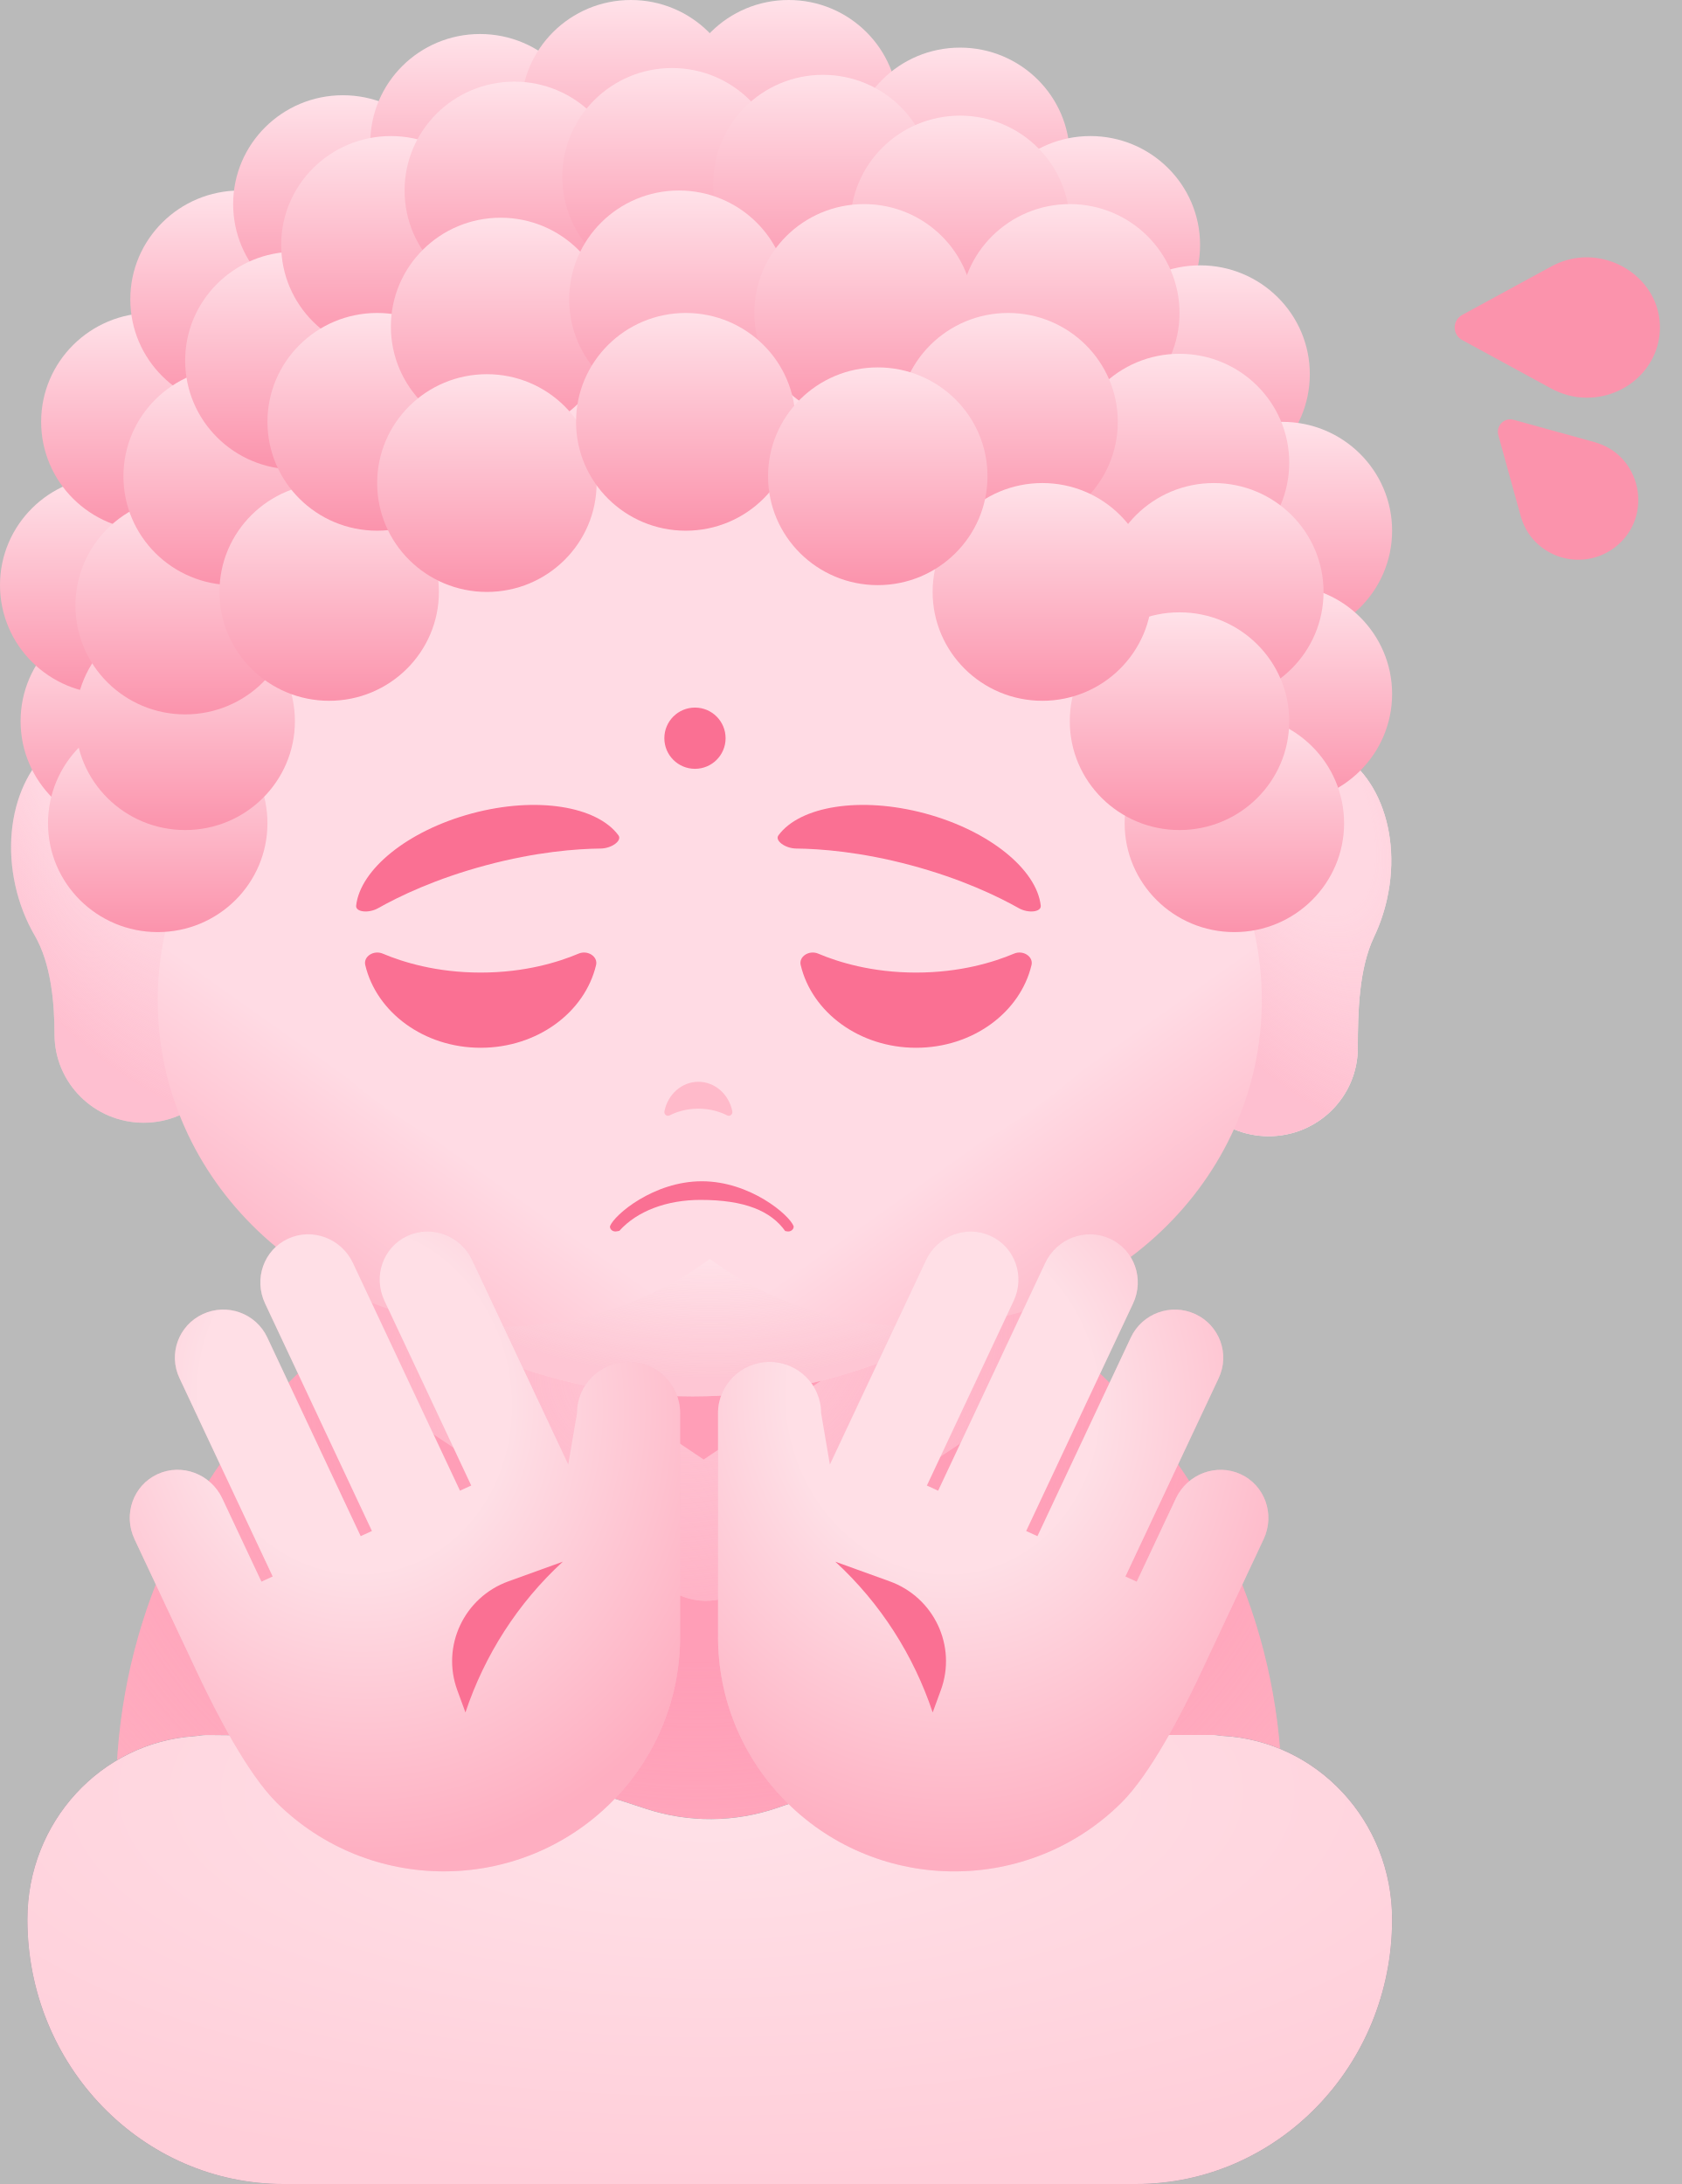
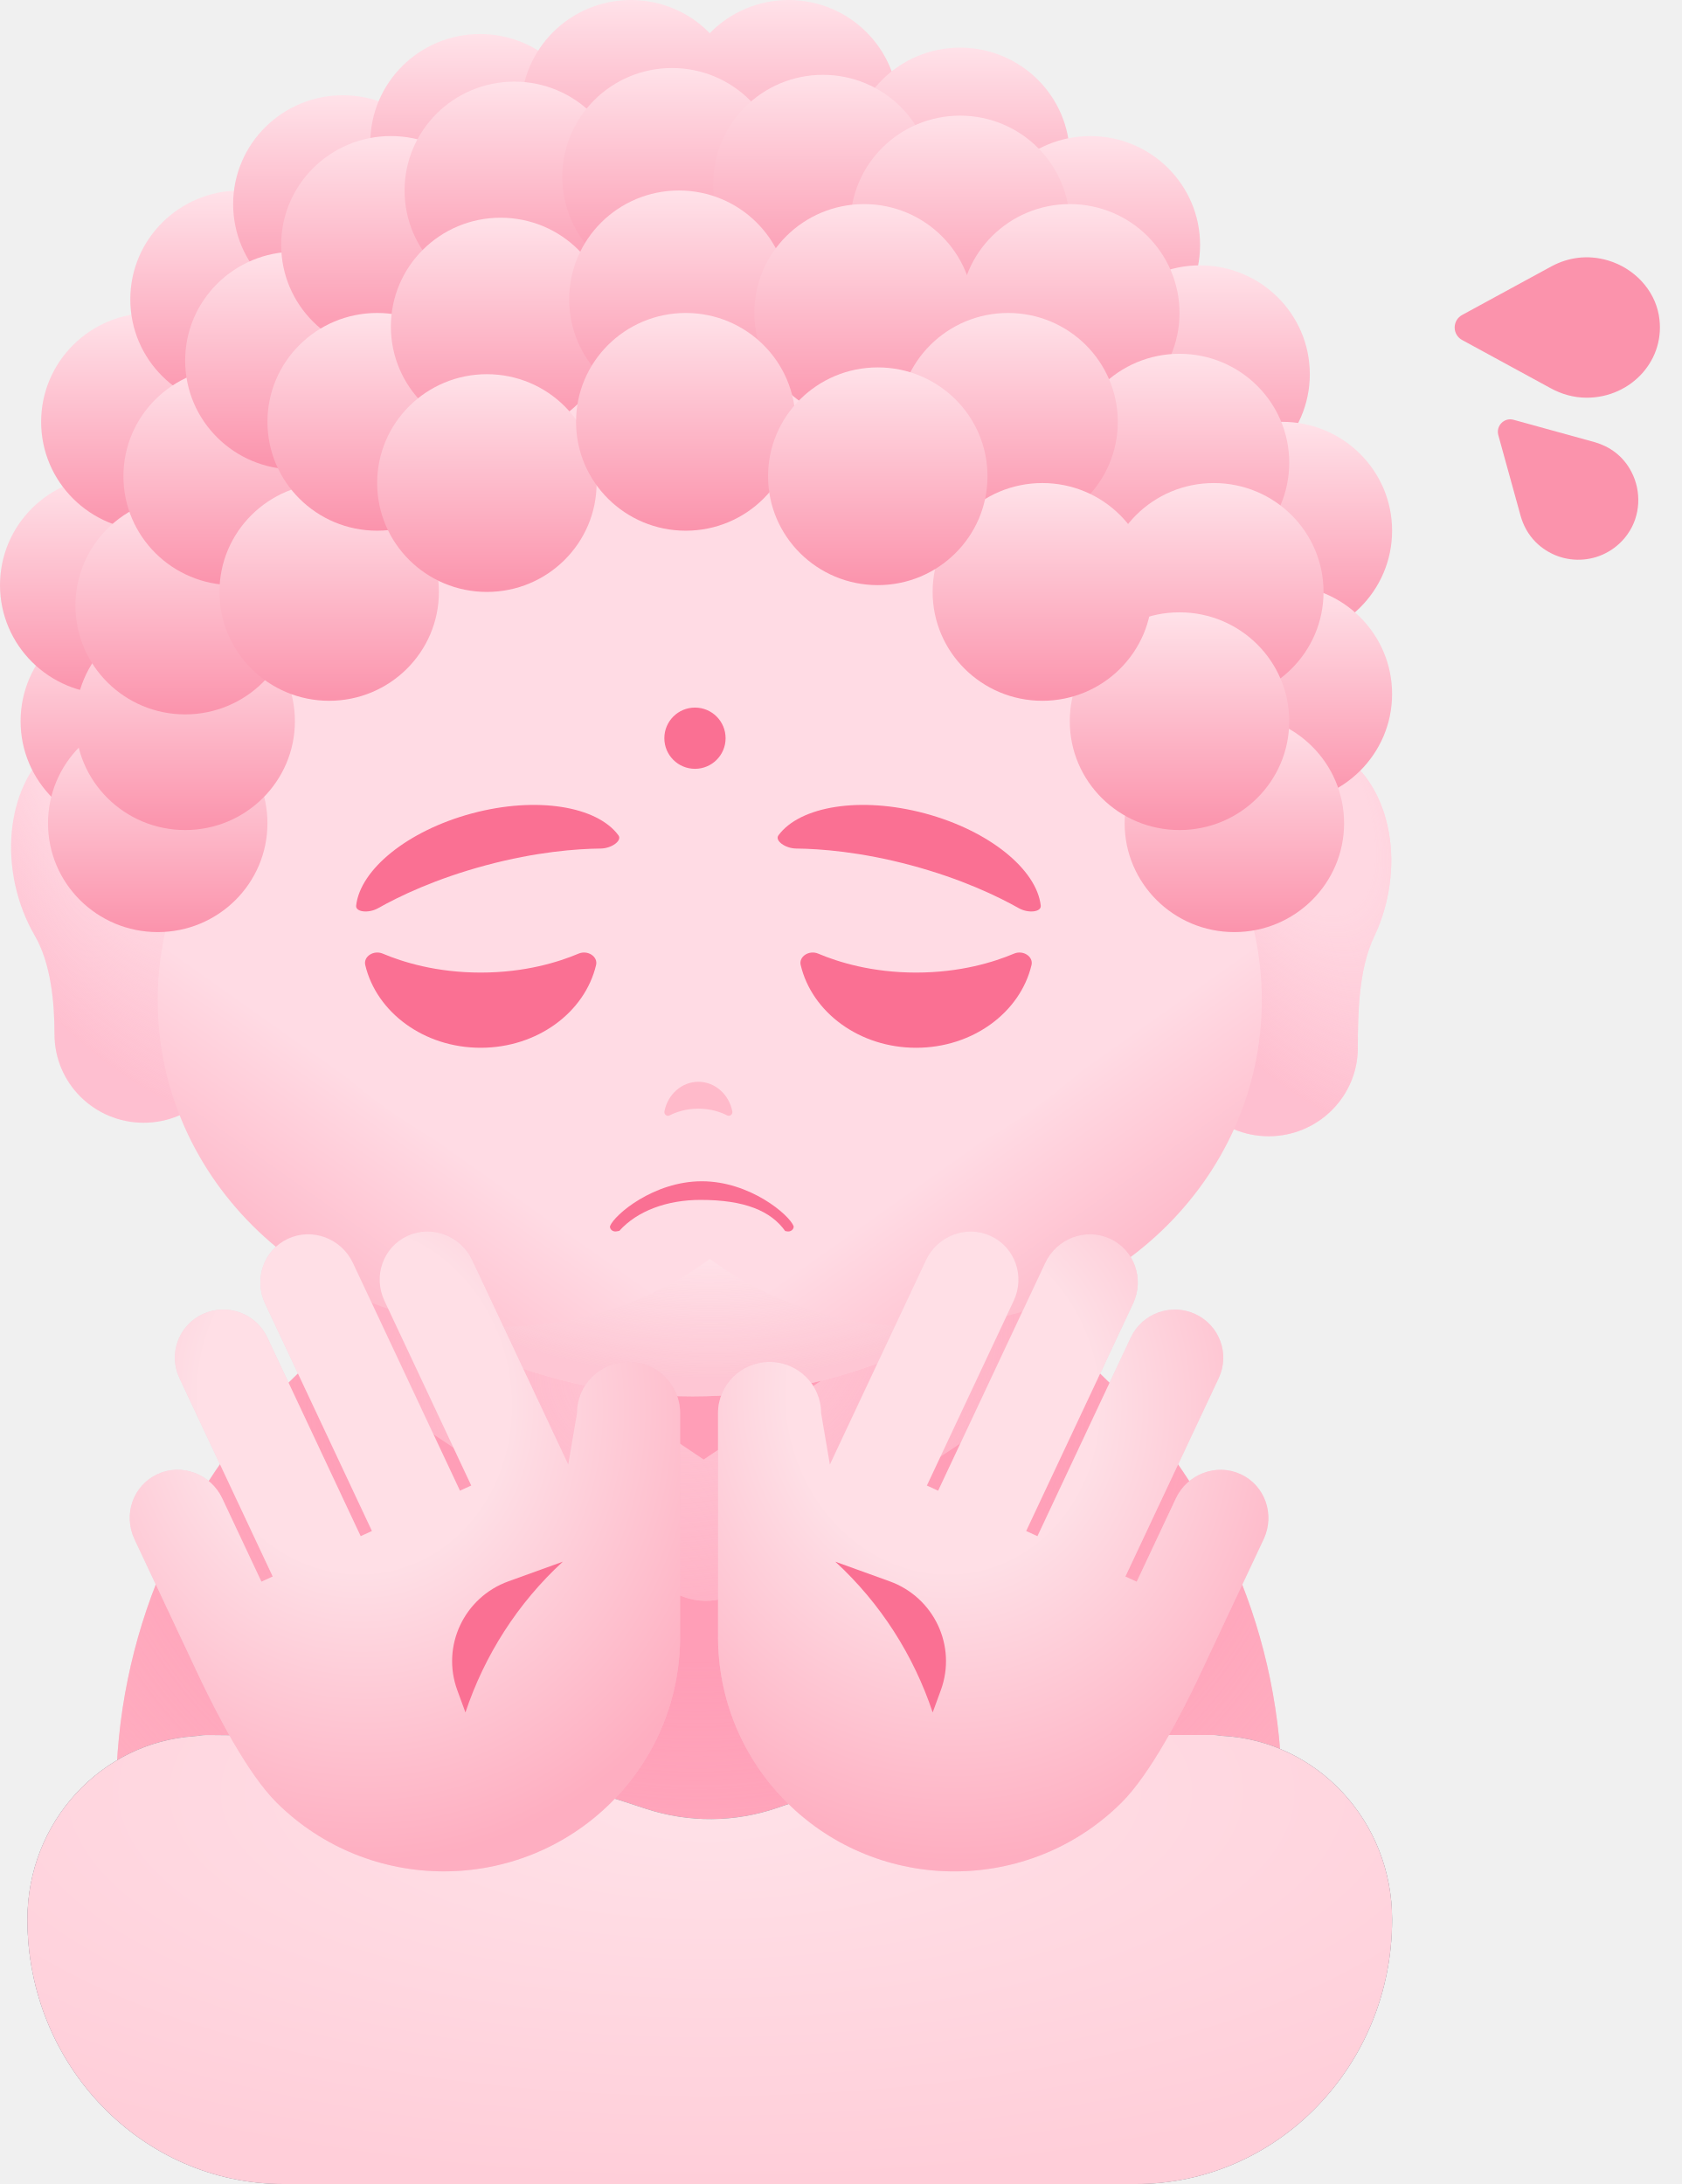
<svg xmlns="http://www.w3.org/2000/svg" width="107" height="139" viewBox="0 0 107 139" fill="none">
-   <rect width="107" height="139" fill="#F5F5F5" />
  <g id="ì ì Components">
-     <path d="M-4481 -531C-4481 -532.105 -4480.1 -533 -4479 -533H1144C1145.1 -533 1146 -532.105 1146 -531V6665C1146 6666.1 1145.1 6667 1144 6667H-4479C-4480.1 6667 -4481 6666.1 -4481 6665V-531Z" fill="#2D2D2D" />
-     <path d="M-4479 -533V-532H1144V-533V-534H-4479V-533ZM1146 -531H1145V6665H1146H1147V-531H1146ZM1144 6667V6666H-4479V6667V6668H1144V6667ZM-4481 6665H-4480V-531H-4481H-4482V6665H-4481ZM-4479 6667V6666C-4479.55 6666 -4480 6665.55 -4480 6665H-4481H-4482C-4482 6666.66 -4480.66 6668 -4479 6668V6667ZM1146 6665H1145C1145 6665.55 1144.55 6666 1144 6666V6667V6668C1145.66 6668 1147 6666.66 1147 6665H1146ZM1144 -533V-532C1144.55 -532 1145 -531.552 1145 -531H1146H1147C1147 -532.657 1145.66 -534 1144 -534V-533ZM-4479 -533V-534C-4480.66 -534 -4482 -532.657 -4482 -531H-4481H-4480C-4480 -531.552 -4479.55 -532 -4479 -532V-533Z" fill="black" fill-opacity="0.1" />
    <g id="ë¶ì²">
-       <path d="M-215 -434C-215 -435.105 -214.105 -436 -213 -436H958C959.105 -436 960 -435.105 960 -434V1172C960 1173.1 959.105 1174 958 1174H-213C-214.105 1174 -215 1173.1 -215 1172V-434Z" fill="#BABABA" />
-       <path d="M-213 -436V-435H958V-436V-437H-213V-436ZM960 -434H959V1172H960H961V-434H960ZM958 1174V1173H-213V1174V1175H958V1174ZM-215 1172H-214V-434H-215H-216V1172H-215ZM-213 1174V1173C-213.552 1173 -214 1172.55 -214 1172H-215H-216C-216 1173.66 -214.657 1175 -213 1175V1174ZM960 1172H959C959 1172.55 958.552 1173 958 1173V1174V1175C959.657 1175 961 1173.66 961 1172H960ZM958 -436V-435C958.552 -435 959 -434.552 959 -434H960H961C961 -435.657 959.657 -437 958 -437V-436ZM-213 -436V-437C-214.657 -437 -216 -435.657 -216 -434H-215H-214C-214 -434.552 -213.552 -435 -213 -435V-436Z" fill="black" fill-opacity="0.1" />
      <g id="ë¶ì²_2">
-         <rect x="-31.5" y="-357.5" width="563" height="691" rx="4.5" stroke="#9747FF" stroke-dasharray="10 5" />
        <g id="íì =ëª»ì°¸ìì, ìì=íí¬">
          <g id="art" clip-path="url(#clip0_260_4375)">
            <g id="ë¸ëë³´ì´">
              <g id="ë¶ì²_3">
                <g id="Group 5">
                  <g id="Rectangle 33">
                    <path d="M7.38 114.342C7.38 93.853 23.989 77.244 44.477 77.244C64.966 77.244 81.575 93.853 81.575 114.342V130.187H7.38V114.342Z" fill="#FF9EB7" />
                    <path d="M7.38 114.342C7.38 93.853 23.989 77.244 44.477 77.244C64.966 77.244 81.575 93.853 81.575 114.342V130.187H7.38V114.342Z" fill="url(#paint0_radial_260_4375)" fill-opacity="0.5" />
                  </g>
                  <g id="Union">
                    <path d="M61.428 81.712C63.318 80.443 65.878 80.947 67.147 82.837C68.416 84.728 67.912 87.289 66.022 88.558L47.219 101.184C45.561 102.297 43.387 102.047 42.021 100.693C41.583 100.579 41.155 100.392 40.758 100.126L23.531 88.558C21.641 87.289 21.137 84.728 22.406 82.837C23.675 80.947 26.236 80.443 28.126 81.712L44.776 92.893L61.428 81.712Z" fill="#FFC7D5" />
                    <path d="M61.428 81.712C63.318 80.443 65.878 80.947 67.147 82.837C68.416 84.728 67.912 87.289 66.022 88.558L47.219 101.184C45.561 102.297 43.387 102.047 42.021 100.693C41.583 100.579 41.155 100.392 40.758 100.126L23.531 88.558C21.641 87.289 21.137 84.728 22.406 82.837C23.675 80.947 26.236 80.443 28.126 81.712L44.776 92.893L61.428 81.712Z" fill="url(#paint1_radial_260_4375)" fill-opacity="0.5" />
                  </g>
                  <path id="Union_2" d="M76.784 48.502C78.435 46.458 81.506 46.87 83.738 47.355C87.269 48.124 89.295 52.534 88.263 57.206C88.072 58.068 87.791 58.878 87.436 59.622C86.465 61.66 86.401 64.427 86.401 66.685C86.401 69.794 83.862 72.314 80.728 72.314C77.596 72.314 75.056 69.794 75.056 66.685C75.056 63.997 75.552 60.645 75.266 57.972C75.145 56.847 75.206 55.644 75.476 54.424C75.855 52.705 75.824 49.692 76.784 48.502Z" fill="#FFDBE4" />
                  <g id="Union_3">
                    <path d="M76.784 48.502C78.435 46.458 81.506 46.87 83.738 47.355C87.269 48.124 89.295 52.534 88.263 57.206C88.072 58.068 87.791 58.878 87.436 59.622C86.465 61.66 86.401 64.427 86.401 66.685C86.401 69.794 83.862 72.314 80.728 72.314C77.596 72.314 75.056 69.794 75.056 66.685C75.056 63.997 75.552 60.645 75.266 57.972C75.145 56.847 75.206 55.644 75.476 54.424C75.855 52.705 75.824 49.692 76.784 48.502Z" fill="#FFD8E2" />
                    <path d="M76.784 48.502C78.435 46.458 81.506 46.87 83.738 47.355C87.269 48.124 89.295 52.534 88.263 57.206C88.072 58.068 87.791 58.878 87.436 59.622C86.465 61.66 86.401 64.427 86.401 66.685C86.401 69.794 83.862 72.314 80.728 72.314C77.596 72.314 75.056 69.794 75.056 66.685C75.056 63.997 75.552 60.645 75.266 57.972C75.145 56.847 75.206 55.644 75.476 54.424C75.855 52.705 75.824 49.692 76.784 48.502Z" fill="url(#paint2_radial_260_4375)" fill-opacity="0.5" />
                  </g>
                  <g id="Union_4">
                    <path d="M5.498 46.497C7.73 46.011 10.802 45.599 12.452 47.644C13.412 48.834 13.381 51.847 13.761 53.565C13.961 54.471 14.046 55.367 14.027 56.228C13.964 59.167 14.813 62.886 14.813 65.826C14.813 68.935 12.273 71.456 9.14 71.456C6.007 71.456 3.468 68.935 3.468 65.826C3.468 63.775 3.237 61.306 2.205 59.533C1.657 58.591 1.232 57.517 0.973 56.348C-0.059 51.676 1.967 47.265 5.498 46.497Z" fill="#FFD8E2" />
                    <path d="M5.498 46.497C7.73 46.011 10.802 45.599 12.452 47.644C13.412 48.834 13.381 51.847 13.761 53.565C13.961 54.471 14.046 55.367 14.027 56.228C13.964 59.167 14.813 62.886 14.813 65.826C14.813 68.935 12.273 71.456 9.14 71.456C6.007 71.456 3.468 68.935 3.468 65.826C3.468 63.775 3.237 61.306 2.205 59.533C1.657 58.591 1.232 57.517 0.973 56.348C-0.059 51.676 1.967 47.265 5.498 46.497Z" fill="url(#paint3_radial_260_4375)" fill-opacity="0.5" />
                  </g>
                  <path id="Vector" d="M45.066 87.74C63.578 87.74 78.584 72.849 78.584 54.479C78.584 36.109 63.578 21.218 45.066 21.218C26.555 21.218 11.548 36.109 11.548 54.479C11.548 72.849 26.555 87.74 45.066 87.74Z" fill="url(#paint4_linear_260_4375)" />
                  <g id="Vector_2">
                    <path d="M44.91 88.01C63.573 88.01 78.702 73.312 78.702 55.181C78.702 37.05 63.573 22.352 44.91 22.352C26.247 22.352 11.118 37.05 11.118 55.181C11.118 73.312 26.247 88.01 44.91 88.01Z" fill="#FFE2E9" />
                    <path d="M44.91 88.01C63.573 88.01 78.702 73.312 78.702 55.181C78.702 37.05 63.573 22.352 44.91 22.352C26.247 22.352 11.118 37.05 11.118 55.181C11.118 73.312 26.247 88.01 44.91 88.01Z" fill="url(#paint5_radial_260_4375)" fill-opacity="0.5" />
                  </g>
                  <g id="Vector_3">
                    <path d="M44.079 88.874C62.59 88.874 77.597 73.983 77.597 55.613C77.597 37.243 62.59 22.352 44.079 22.352C25.567 22.352 10.56 37.243 10.56 55.613C10.56 73.983 25.567 88.874 44.079 88.874Z" fill="#FFE2E9" />
                    <path d="M44.079 88.874C62.59 88.874 77.597 73.983 77.597 55.613C77.597 37.243 62.59 22.352 44.079 22.352C25.567 22.352 10.56 37.243 10.56 55.613C10.56 73.983 25.567 88.874 44.079 88.874Z" fill="url(#paint6_radial_260_4375)" fill-opacity="0.5" />
                  </g>
                  <path id="Vector_4" d="M31.854 84.439C43.904 84.439 53.673 75.133 53.673 63.654C53.673 52.175 43.904 42.869 31.854 42.869C19.805 42.869 10.036 52.175 10.036 63.654C10.036 75.133 19.805 84.439 31.854 84.439Z" fill="url(#paint7_linear_260_4375)" />
                  <path id="Vector_5" d="M58.474 84.439C70.523 84.439 80.292 75.133 80.292 63.654C80.292 52.175 70.523 42.869 58.474 42.869C46.424 42.869 36.655 52.175 36.655 63.654C36.655 75.133 46.424 84.439 58.474 84.439Z" fill="url(#paint8_linear_260_4375)" />
                  <path id="Vector_6" d="M45.202 77.134C64.723 77.134 80.548 61.431 80.548 42.059C80.548 22.688 64.723 6.985 45.202 6.985C25.681 6.985 9.856 22.688 9.856 42.059C9.856 61.431 25.681 77.134 45.202 77.134Z" fill="#FFDBE4" />
                  <g id="Group 44">
                    <path id="Vector_7" d="M8.291 52.828C12.147 52.828 15.273 49.726 15.273 45.9C15.273 42.074 12.147 38.972 8.291 38.972C4.435 38.972 1.31 42.074 1.31 45.9C1.31 49.726 4.435 52.828 8.291 52.828Z" fill="url(#paint9_linear_260_4375)" />
                    <path id="Vector_8" d="M6.982 44.168C10.838 44.168 13.964 41.066 13.964 37.24C13.964 33.413 10.838 30.311 6.982 30.311C3.126 30.311 0 33.413 0 37.24C0 41.066 3.126 44.168 6.982 44.168Z" fill="url(#paint10_linear_260_4375)" />
                    <path id="Vector_9" d="M9.6 33.776C13.456 33.776 16.582 30.674 16.582 26.848C16.582 23.021 13.456 19.919 9.6 19.919C5.744 19.919 2.618 23.021 2.618 26.848C2.618 30.674 5.744 33.776 9.6 33.776Z" fill="url(#paint11_linear_260_4375)" />
                    <path id="Vector_10" d="M15.273 25.981C19.129 25.981 22.255 22.879 22.255 19.053C22.255 15.226 19.129 12.125 15.273 12.125C11.417 12.125 8.291 15.226 8.291 19.053C8.291 22.879 11.417 25.981 15.273 25.981Z" fill="url(#paint12_linear_260_4375)" />
                    <path id="Vector_11" d="M21.818 19.919C25.674 19.919 28.8 16.817 28.8 12.991C28.8 9.164 25.674 6.062 21.818 6.062C17.962 6.062 14.836 9.164 14.836 12.991C14.836 16.817 17.962 19.919 21.818 19.919Z" fill="url(#paint13_linear_260_4375)" />
                    <path id="Vector_12" d="M30.545 16.022C34.401 16.022 37.527 12.92 37.527 9.094C37.527 5.267 34.401 2.165 30.545 2.165C26.689 2.165 23.564 5.267 23.564 9.094C23.564 12.92 26.689 16.022 30.545 16.022Z" fill="url(#paint14_linear_260_4375)" />
                    <path id="Vector_13" d="M40.146 13.857C44.002 13.857 47.128 10.755 47.128 6.928C47.128 3.102 44.002 -0 40.146 -0C36.29 -0 33.164 3.102 33.164 6.928C33.164 10.755 36.29 13.857 40.146 13.857Z" fill="url(#paint15_linear_260_4375)" />
                    <path id="Vector_14" d="M50.182 13.857C54.038 13.857 57.164 10.755 57.164 6.928C57.164 3.102 54.038 -9.15527e-05 50.182 -9.15527e-05C46.326 -9.15527e-05 43.2 3.102 43.2 6.928C43.2 10.755 46.326 13.857 50.182 13.857Z" fill="url(#paint16_linear_260_4375)" />
                    <path id="Vector_15" d="M61.091 16.888C64.947 16.888 68.073 13.786 68.073 9.96C68.073 6.133 64.947 3.031 61.091 3.031C57.235 3.031 54.109 6.133 54.109 9.96C54.109 13.786 57.235 16.888 61.091 16.888Z" fill="url(#paint17_linear_260_4375)" />
                    <path id="Vector_16" d="M69.382 22.517C73.238 22.517 76.364 19.415 76.364 15.588C76.364 11.762 73.238 8.66 69.382 8.66C65.526 8.66 62.4 11.762 62.4 15.588C62.4 19.415 65.526 22.517 69.382 22.517Z" fill="url(#paint18_linear_260_4375)" />
                    <path id="Vector_17" d="M76.365 30.744C80.221 30.744 83.347 27.643 83.347 23.816C83.347 19.99 80.221 16.888 76.365 16.888C72.509 16.888 69.383 19.99 69.383 23.816C69.383 27.643 72.509 30.744 76.365 30.744Z" fill="url(#paint19_linear_260_4375)" />
                    <path id="Vector_18" d="M81.601 40.704C85.457 40.704 88.583 37.602 88.583 33.776C88.583 29.95 85.457 26.848 81.601 26.848C77.745 26.848 74.619 29.95 74.619 33.776C74.619 37.602 77.745 40.704 81.601 40.704Z" fill="url(#paint20_linear_260_4375)" />
                    <path id="Vector_19" d="M81.601 51.096C85.457 51.096 88.583 47.994 88.583 44.168C88.583 40.341 85.457 37.239 81.601 37.239C77.745 37.239 74.619 40.341 74.619 44.168C74.619 47.994 77.745 51.096 81.601 51.096Z" fill="url(#paint21_linear_260_4375)" />
                    <path id="Vector_20" d="M78.546 59.323C82.402 59.323 85.528 56.221 85.528 52.395C85.528 48.569 82.402 45.467 78.546 45.467C74.69 45.467 71.564 48.569 71.564 52.395C71.564 56.221 74.69 59.323 78.546 59.323Z" fill="url(#paint22_linear_260_4375)" />
                    <path id="Vector_21" d="M10.037 59.323C13.893 59.323 17.018 56.221 17.018 52.395C17.018 48.569 13.893 45.467 10.037 45.467C6.181 45.467 3.055 48.569 3.055 52.395C3.055 56.221 6.181 59.323 10.037 59.323Z" fill="url(#paint23_linear_260_4375)" />
                    <path id="Vector_22" d="M11.783 52.828C15.639 52.828 18.765 49.726 18.765 45.9C18.765 42.074 15.639 38.972 11.783 38.972C7.927 38.972 4.801 42.074 4.801 45.9C4.801 49.726 7.927 52.828 11.783 52.828Z" fill="url(#paint24_linear_260_4375)" />
                    <path id="Vector_23" d="M11.783 45.467C15.639 45.467 18.765 42.365 18.765 38.539C18.765 34.712 15.639 31.61 11.783 31.61C7.927 31.61 4.801 34.712 4.801 38.539C4.801 42.365 7.927 45.467 11.783 45.467Z" fill="url(#paint25_linear_260_4375)" />
                    <path id="Vector_24" d="M14.836 37.24C18.692 37.24 21.818 34.138 21.818 30.311C21.818 26.485 18.692 23.383 14.836 23.383C10.98 23.383 7.854 26.485 7.854 30.311C7.854 34.138 10.98 37.24 14.836 37.24Z" fill="url(#paint26_linear_260_4375)" />
                    <path id="Vector_25" d="M18.764 29.878C22.62 29.878 25.746 26.776 25.746 22.95C25.746 19.123 22.62 16.022 18.764 16.022C14.908 16.022 11.782 19.123 11.782 22.95C11.782 26.776 14.908 29.878 18.764 29.878Z" fill="url(#paint27_linear_260_4375)" />
                    <path id="Vector_26" d="M24.873 22.517C28.729 22.517 31.855 19.415 31.855 15.588C31.855 11.762 28.729 8.66 24.873 8.66C21.017 8.66 17.892 11.762 17.892 15.588C17.892 19.415 21.017 22.517 24.873 22.517Z" fill="url(#paint28_linear_260_4375)" />
                    <path id="Vector_27" d="M32.727 19.053C36.583 19.053 39.709 15.951 39.709 12.124C39.709 8.298 36.583 5.196 32.727 5.196C28.871 5.196 25.745 8.298 25.745 12.124C25.745 15.951 28.871 19.053 32.727 19.053Z" fill="url(#paint29_linear_260_4375)" />
                    <path id="Vector_28" d="M42.764 18.187C46.62 18.187 49.746 15.085 49.746 11.258C49.746 7.432 46.62 4.33 42.764 4.33C38.908 4.33 35.782 7.432 35.782 11.258C35.782 15.085 38.908 18.187 42.764 18.187Z" fill="url(#paint30_linear_260_4375)" />
                    <path id="Vector_29" d="M52.365 18.619C56.221 18.619 59.346 15.518 59.346 11.691C59.346 7.865 56.221 4.763 52.365 4.763C48.509 4.763 45.383 7.865 45.383 11.691C45.383 15.518 48.509 18.619 52.365 18.619Z" fill="url(#paint31_linear_260_4375)" />
                    <path id="Vector_30" d="M61.091 21.218C64.947 21.218 68.073 18.116 68.073 14.29C68.073 10.463 64.947 7.361 61.091 7.361C57.235 7.361 54.109 10.463 54.109 14.29C54.109 18.116 57.235 21.218 61.091 21.218Z" fill="url(#paint32_linear_260_4375)" />
                    <path id="Vector_31" d="M68.074 26.847C71.93 26.847 75.055 23.745 75.055 19.919C75.055 16.092 71.93 12.99 68.074 12.99C64.218 12.99 61.092 16.092 61.092 19.919C61.092 23.745 64.218 26.847 68.074 26.847Z" fill="url(#paint33_linear_260_4375)" />
                    <path id="Vector_32" d="M75.055 36.373C78.911 36.373 82.037 33.272 82.037 29.445C82.037 25.619 78.911 22.517 75.055 22.517C71.199 22.517 68.073 25.619 68.073 29.445C68.073 33.272 71.199 36.373 75.055 36.373Z" fill="url(#paint34_linear_260_4375)" />
                    <path id="Vector_33" d="M77.238 44.601C81.094 44.601 84.22 41.499 84.22 37.672C84.22 33.846 81.094 30.744 77.238 30.744C73.382 30.744 70.256 33.846 70.256 37.672C70.256 41.499 73.382 44.601 77.238 44.601Z" fill="url(#paint35_linear_260_4375)" />
                    <path id="Vector_34" d="M75.055 52.828C78.911 52.828 82.037 49.726 82.037 45.9C82.037 42.074 78.911 38.972 75.055 38.972C71.199 38.972 68.073 42.074 68.073 45.9C68.073 49.726 71.199 52.828 75.055 52.828Z" fill="url(#paint36_linear_260_4375)" />
                    <path id="Vector_35" d="M20.946 44.601C24.802 44.601 27.928 41.499 27.928 37.672C27.928 33.846 24.802 30.744 20.946 30.744C17.09 30.744 13.964 33.846 13.964 37.672C13.964 41.499 17.09 44.601 20.946 44.601Z" fill="url(#paint37_linear_260_4375)" />
                    <path id="Vector_36" d="M24 33.776C27.856 33.776 30.982 30.674 30.982 26.848C30.982 23.021 27.856 19.919 24 19.919C20.144 19.919 17.019 23.021 17.019 26.848C17.019 30.674 20.144 33.776 24 33.776Z" fill="url(#paint38_linear_260_4375)" />
                    <path id="Vector_37" d="M31.855 27.713C35.711 27.713 38.837 24.611 38.837 20.785C38.837 16.958 35.711 13.857 31.855 13.857C27.999 13.857 24.873 16.958 24.873 20.785C24.873 24.611 27.999 27.713 31.855 27.713Z" fill="url(#paint39_linear_260_4375)" />
                    <path id="Vector_38" d="M43.201 25.981C47.057 25.981 50.182 22.879 50.182 19.053C50.182 15.226 47.057 12.125 43.201 12.125C39.345 12.125 36.219 15.226 36.219 19.053C36.219 22.879 39.345 25.981 43.201 25.981Z" fill="url(#paint40_linear_260_4375)" />
                    <path id="Vector_39" d="M54.982 26.847C58.838 26.847 61.964 23.745 61.964 19.919C61.964 16.092 58.838 12.99 54.982 12.99C51.126 12.99 48 16.092 48 19.919C48 23.745 51.126 26.847 54.982 26.847Z" fill="url(#paint41_linear_260_4375)" />
                    <path id="Vector_40" d="M64.146 33.776C68.002 33.776 71.128 30.674 71.128 26.848C71.128 23.021 68.002 19.919 64.146 19.919C60.29 19.919 57.164 23.021 57.164 26.848C57.164 30.674 60.29 33.776 64.146 33.776Z" fill="url(#paint42_linear_260_4375)" />
                    <path id="Vector_41" d="M66.328 44.601C70.183 44.601 73.309 41.499 73.309 37.672C73.309 33.846 70.183 30.744 66.328 30.744C62.472 30.744 59.346 33.846 59.346 37.672C59.346 41.499 62.472 44.601 66.328 44.601Z" fill="url(#paint43_linear_260_4375)" />
                    <path id="Vector_42" d="M30.982 37.673C34.838 37.673 37.964 34.571 37.964 30.744C37.964 26.918 34.838 23.816 30.982 23.816C27.126 23.816 24 26.918 24 30.744C24 34.571 27.126 37.673 30.982 37.673Z" fill="url(#paint44_linear_260_4375)" />
                    <path id="Vector_43" d="M43.637 33.776C47.493 33.776 50.619 30.674 50.619 26.848C50.619 23.021 47.493 19.919 43.637 19.919C39.781 19.919 36.655 23.021 36.655 26.848C36.655 30.674 39.781 33.776 43.637 33.776Z" fill="url(#paint45_linear_260_4375)" />
                    <path id="Vector_44" d="M55.855 37.24C59.711 37.24 62.837 34.138 62.837 30.311C62.837 26.485 59.711 23.383 55.855 23.383C51.999 23.383 48.873 26.485 48.873 30.311C48.873 34.138 51.999 37.24 55.855 37.24Z" fill="url(#paint46_linear_260_4375)" />
                  </g>
                  <path id="Vector 1" d="M24.953 103.281C24.085 103.281 23.868 110.803 23.868 114.564L25.821 118.035C25.893 113.117 25.821 103.281 24.953 103.281Z" fill="#FFADC2" />
                  <path id="Vector 2" d="M65.759 103.281C66.627 103.281 66.844 110.803 66.844 114.564L64.891 118.035C64.819 113.117 64.891 103.281 65.759 103.281Z" fill="#FFADC2" />
                  <g id="Vector_45">
                    <path d="M74.013 110.42C66.715 110.42 59.467 111.63 52.564 113.999L49.452 115.067C46.751 115.993 43.837 116.014 41.124 115.129L39.452 114.582C31.025 111.827 22.215 110.424 13.349 110.424H13.113C12.858 110.424 12.618 110.485 12.366 110.501C6.443 110.906 1.745 115.943 1.745 122.162C1.745 131.462 9.045 139 18.05 139H72.277C81.282 139 88.582 131.462 88.582 122.162C88.582 115.887 83.8 110.804 77.802 110.482C77.604 110.473 77.415 110.42 77.214 110.42H74.016H74.013Z" fill="#4E5968" />
                    <path d="M74.013 110.42C66.715 110.42 59.467 111.63 52.564 113.999L49.452 115.067C46.751 115.993 43.837 116.014 41.124 115.129L39.452 114.582C31.025 111.827 22.215 110.424 13.349 110.424H13.113C12.858 110.424 12.618 110.485 12.366 110.501C6.443 110.906 1.745 115.943 1.745 122.162C1.745 131.462 9.045 139 18.05 139H72.277C81.282 139 88.582 131.462 88.582 122.162C88.582 115.887 83.8 110.804 77.802 110.482C77.604 110.473 77.415 110.42 77.214 110.42H74.016H74.013Z" fill="#FFE2E9" />
                    <path d="M74.013 110.42C66.715 110.42 59.467 111.63 52.564 113.999L49.452 115.067C46.751 115.993 43.837 116.014 41.124 115.129L39.452 114.582C31.025 111.827 22.215 110.424 13.349 110.424H13.113C12.858 110.424 12.618 110.485 12.366 110.501C6.443 110.906 1.745 115.943 1.745 122.162C1.745 131.462 9.045 139 18.05 139H72.277C81.282 139 88.582 131.462 88.582 122.162C88.582 115.887 83.8 110.804 77.802 110.482C77.604 110.473 77.415 110.42 77.214 110.42H74.016H74.013Z" fill="url(#paint47_radial_260_4375)" fill-opacity="0.5" />
                  </g>
                </g>
                <g id="Group">
                  <g id="Vector_46">
                    <path d="M78.949 93.826C77.406 93.112 75.556 93.806 74.819 95.375L72.332 100.667L71.613 100.338L77.549 87.707C78.27 86.174 77.603 84.351 76.06 83.635C74.516 82.922 72.682 83.587 71.961 85.12L66.016 97.771L65.296 97.442L72.098 82.965C72.834 81.399 72.18 79.551 70.636 78.838C69.093 78.124 67.246 78.814 66.51 80.38L59.697 94.877L58.978 94.548L64.505 82.787C65.24 81.221 64.586 79.374 63.043 78.66C61.5 77.946 59.652 78.636 58.916 80.202C58.916 80.202 58.916 80.204 58.916 80.206L52.807 93.209L52.25 89.936C52.25 88.138 50.781 86.679 48.97 86.679C47.158 86.679 45.69 88.136 45.69 89.936V104.185C45.69 108.003 47.157 111.821 50.093 114.735C55.964 120.561 65.485 120.561 71.356 114.735C73.183 112.921 75.163 109.123 76.437 106.414C76.658 105.945 76.904 105.418 77.134 104.929L77.221 104.746C77.341 104.491 77.451 104.257 77.549 104.047L80.407 97.962C81.145 96.391 80.492 94.539 78.949 93.826Z" fill="#FEBECD" />
                    <path d="M78.949 93.826C77.406 93.112 75.556 93.806 74.819 95.375L72.332 100.667L71.613 100.338L77.549 87.707C78.27 86.174 77.603 84.351 76.06 83.635C74.516 82.922 72.682 83.587 71.961 85.12L66.016 97.771L65.296 97.442L72.098 82.965C72.834 81.399 72.18 79.551 70.636 78.838C69.093 78.124 67.246 78.814 66.51 80.38L59.697 94.877L58.978 94.548L64.505 82.787C65.24 81.221 64.586 79.374 63.043 78.66C61.5 77.946 59.652 78.636 58.916 80.202C58.916 80.202 58.916 80.204 58.916 80.206L52.807 93.209L52.25 89.936C52.25 88.138 50.781 86.679 48.97 86.679C47.158 86.679 45.69 88.136 45.69 89.936V104.185C45.69 108.003 47.157 111.821 50.093 114.735C55.964 120.561 65.485 120.561 71.356 114.735C73.183 112.921 75.163 109.123 76.437 106.414C76.658 105.945 76.904 105.418 77.134 104.929L77.221 104.746C77.341 104.491 77.451 104.257 77.549 104.047L80.407 97.962C81.145 96.391 80.492 94.539 78.949 93.826Z" fill="url(#paint48_radial_260_4375)" fill-opacity="0.5" />
                  </g>
                  <g id="Vector_47">
                    <path d="M39.997 86.677C38.185 86.677 36.716 88.135 36.716 89.934L36.16 93.207L30.05 80.204C30.05 80.204 30.05 80.202 30.05 80.2C29.315 78.635 27.467 77.945 25.924 78.658C24.38 79.372 23.726 81.22 24.462 82.785L29.988 94.547L29.269 94.876L22.457 80.378C21.721 78.813 19.873 78.123 18.33 78.836C16.787 79.55 16.133 81.398 16.868 82.963L23.67 97.441L22.951 97.77L17.006 85.118C16.285 83.583 14.45 82.92 12.907 83.634C11.363 84.347 10.697 86.17 11.418 87.705L17.354 100.336L16.635 100.665L14.148 95.374C13.41 93.802 11.561 93.109 10.018 93.824C8.474 94.539 7.822 96.389 8.559 97.96L11.418 104.045C11.517 104.255 11.626 104.489 11.746 104.744L11.833 104.927C12.063 105.416 12.309 105.943 12.53 106.412C13.803 109.121 15.783 112.919 17.611 114.733C23.482 120.559 33.003 120.559 38.874 114.733C41.81 111.819 43.277 108.001 43.277 104.183V89.934C43.277 88.137 41.808 86.677 39.997 86.677Z" fill="#FEBECD" />
                    <path d="M39.997 86.677C38.185 86.677 36.716 88.135 36.716 89.934L36.16 93.207L30.05 80.204C30.05 80.204 30.05 80.202 30.05 80.2C29.315 78.635 27.467 77.945 25.924 78.658C24.38 79.372 23.726 81.22 24.462 82.785L29.988 94.547L29.269 94.876L22.457 80.378C21.721 78.813 19.873 78.123 18.33 78.836C16.787 79.55 16.133 81.398 16.868 82.963L23.67 97.441L22.951 97.77L17.006 85.118C16.285 83.583 14.45 82.92 12.907 83.634C11.363 84.347 10.697 86.17 11.418 87.705L17.354 100.336L16.635 100.665L14.148 95.374C13.41 93.802 11.561 93.109 10.018 93.824C8.474 94.539 7.822 96.389 8.559 97.96L11.418 104.045C11.517 104.255 11.626 104.489 11.746 104.744L11.833 104.927C12.063 105.416 12.309 105.943 12.53 106.412C13.803 109.121 15.783 112.919 17.611 114.733C23.482 120.559 33.003 120.559 38.874 114.733C41.81 111.819 43.277 108.001 43.277 104.183V89.934C43.277 88.137 41.808 86.677 39.997 86.677Z" fill="url(#paint49_radial_260_4375)" fill-opacity="0.5" />
                  </g>
                  <path id="Vector_48" d="M35.814 99.393L32.356 100.642C29.529 101.663 28.07 104.766 29.099 107.572L29.617 108.987C30.831 105.35 32.941 102.032 35.814 99.393Z" fill="#FA7093" />
                  <path id="Vector_49" d="M53.152 99.393L56.61 100.642C59.438 101.663 60.896 104.766 59.867 107.572L59.349 108.987C58.136 105.35 56.025 102.032 53.152 99.393Z" fill="#FA7093" />
                </g>
              </g>
            </g>
            <g id="fluent-emoji-high-contrast:sweat-droplets">
              <path id="Vector_50" d="M102.339 16.581C100.996 16.18 99.764 16.4 98.741 16.942L93.049 20.041C92.902 20.118 92.78 20.233 92.694 20.375C92.609 20.516 92.564 20.678 92.564 20.843C92.564 21.008 92.609 21.17 92.694 21.312C92.78 21.453 92.902 21.568 93.049 21.645L98.665 24.704C99.347 25.079 100.127 25.312 100.968 25.312C103.807 25.312 106.056 22.874 105.555 20.055C105.263 18.424 103.981 17.075 102.339 16.581ZM103.808 30.023C103.274 28.996 102.417 28.421 101.499 28.148L96.313 26.718C95.724 26.553 95.183 27.094 95.34 27.689L96.752 32.801C96.924 33.424 97.231 34.012 97.724 34.505C98.121 34.901 98.599 35.204 99.125 35.395C99.652 35.586 100.213 35.659 100.771 35.609C101.329 35.56 101.869 35.389 102.353 35.108C102.838 34.827 103.255 34.444 103.575 33.985C104.39 32.835 104.465 31.275 103.808 30.023Z" fill="#FB93AC" />
            </g>
            <g id="Group 4">
              <path id="Vector_51" d="M44.223 48.931C45.299 48.931 46.171 48.059 46.171 46.983C46.171 45.906 45.299 45.034 44.223 45.034C43.147 45.034 42.274 45.906 42.274 46.983C42.274 48.059 43.147 48.931 44.223 48.931Z" fill="#FA7093" />
              <path id="Vector_52" d="M39.249 78.367C39.301 78.356 39.358 78.347 39.411 78.336C40.544 77.074 42.432 76.367 44.576 76.367C47.404 76.367 49.056 77.078 49.962 78.347C49.996 78.354 50.033 78.359 50.067 78.367C50.296 78.419 50.523 78.258 50.502 78.043C50.228 77.317 47.718 75.181 44.658 75.181C41.598 75.181 39.087 77.317 38.815 78.043C38.793 78.258 39.02 78.419 39.249 78.367Z" fill="#FA7093" />
              <path id="Vector_53" d="M24.355 60.693C23.777 60.449 23.113 60.878 23.242 61.419C23.955 64.426 26.972 66.685 30.586 66.685C34.199 66.685 37.217 64.426 37.93 61.419C38.059 60.878 37.394 60.449 36.816 60.693C35.556 61.227 33.409 61.899 30.586 61.899C27.763 61.899 25.616 61.227 24.355 60.693Z" fill="#FA7093" />
              <path id="Vector_54" d="M64.525 60.693C65.102 60.449 65.766 60.878 65.638 61.419C64.924 64.426 61.907 66.685 58.294 66.685C54.68 66.685 51.663 64.426 50.95 61.419C50.821 60.878 51.485 60.449 52.063 60.693C53.324 61.227 55.471 61.899 58.294 61.899C61.114 61.899 63.264 61.227 64.525 60.693Z" fill="#FA7093" />
              <path id="Vector_55" d="M38.224 54.005C38.925 53.998 39.601 53.5 39.354 53.165C37.988 51.308 34.142 50.668 30.035 51.768C25.929 52.868 22.918 55.346 22.663 57.638C22.617 58.05 23.451 58.144 24.062 57.8C25.396 57.047 27.712 55.93 30.92 55.071C34.126 54.212 36.692 54.021 38.224 54.005Z" fill="#FA7093" />
              <path id="Vector_56" d="M64.826 57.799C65.437 58.144 66.271 58.05 66.225 57.637C65.97 55.346 62.959 52.868 58.853 51.768C54.746 50.668 50.9 51.307 49.534 53.165C49.288 53.499 49.963 53.998 50.665 54.005C52.196 54.021 54.76 54.211 57.968 55.07C61.173 55.929 63.492 57.047 64.826 57.799Z" fill="#FA7093" />
              <path id="Vector_57" d="M46.272 70.99C46.442 71.078 46.637 70.924 46.599 70.731C46.389 69.657 45.502 68.85 44.439 68.85C43.376 68.85 42.489 69.657 42.279 70.731C42.241 70.924 42.437 71.078 42.607 70.99C42.977 70.8 43.609 70.56 44.439 70.56C45.269 70.56 45.901 70.8 46.272 70.99Z" fill="#FFBACA" />
            </g>
          </g>
        </g>
      </g>
    </g>
  </g>
  <defs>
    <radialGradient id="paint0_radial_260_4375" cx="0" cy="0" r="1" gradientUnits="userSpaceOnUse" gradientTransform="translate(44.3063 89.3455) rotate(90) scale(40.8414 49.4285)">
      <stop offset="0.401" stop-color="#FFBECA" stop-opacity="0" />
      <stop offset="1" stop-color="#FFBECA" />
    </radialGradient>
    <radialGradient id="paint1_radial_260_4375" cx="0" cy="0" r="1" gradientTransform="matrix(-20.601 5.29627 3.92241 14.8695 44.8391 86.2661)" gradientUnits="userSpaceOnUse">
      <stop offset="0.023" stop-color="#FEA6BD" stop-opacity="0" />
      <stop offset="1" stop-color="#FF9EB7" />
    </radialGradient>
    <radialGradient id="paint2_radial_260_4375" cx="0" cy="0" r="1" gradientTransform="matrix(1.8157e-07 19.053 -15.9408 -11.6142 81.6012 50.0135)" gradientUnits="userSpaceOnUse">
      <stop offset="0.369" stop-color="#FEA6BD" stop-opacity="0" />
      <stop offset="1" stop-color="#FEA6BD" />
    </radialGradient>
    <radialGradient id="paint3_radial_260_4375" cx="0" cy="0" r="1" gradientTransform="matrix(1.90097e-07 19.053 -16.6894 -11.6142 7.55702 49.1552)" gradientUnits="userSpaceOnUse">
      <stop offset="0.369" stop-color="#FEA6BD" stop-opacity="0" />
      <stop offset="1" stop-color="#FEA6BD" />
    </radialGradient>
    <linearGradient id="paint4_linear_260_4375" x1="45.066" y1="21.218" x2="45.066" y2="87.74" gradientUnits="userSpaceOnUse">
      <stop stop-color="#FFDBE4" />
      <stop offset="1" stop-color="#FFCDD7" />
    </linearGradient>
    <radialGradient id="paint5_radial_260_4375" cx="0" cy="0" r="1" gradientTransform="matrix(3.48273e-06 33.9779 -36.3731 -1.44264 44.7892 52.9104)" gradientUnits="userSpaceOnUse">
      <stop offset="0.12" stop-color="#FFE2E9" />
      <stop offset="1" stop-color="#FDCBD6" />
    </radialGradient>
    <radialGradient id="paint6_radial_260_4375" cx="0" cy="0" r="1" gradientTransform="matrix(3.45452e-06 34.4252 -36.0785 -1.46164 43.9588 53.3127)" gradientUnits="userSpaceOnUse">
      <stop offset="0.771" stop-color="#FB93AC" stop-opacity="0" />
      <stop offset="1" stop-color="#FB93AC" stop-opacity="0.7" />
    </radialGradient>
    <linearGradient id="paint7_linear_260_4375" x1="25.696" y1="70.897" x2="16.987" y2="83.185" gradientUnits="userSpaceOnUse">
      <stop stop-color="#FFDBE4" />
      <stop offset="1" stop-color="#FEB2C4" />
    </linearGradient>
    <linearGradient id="paint8_linear_260_4375" x1="64.632" y1="70.897" x2="73.341" y2="83.185" gradientUnits="userSpaceOnUse">
      <stop stop-color="#FFDBE4" />
      <stop offset="1" stop-color="#FEB2C4" />
    </linearGradient>
    <linearGradient id="paint9_linear_260_4375" x1="8.291" y1="38.972" x2="8.291" y2="52.828" gradientUnits="userSpaceOnUse">
      <stop stop-color="#FFE2E9" />
      <stop offset="1" stop-color="#FB93AC" />
    </linearGradient>
    <linearGradient id="paint10_linear_260_4375" x1="6.982" y1="30.311" x2="6.982" y2="44.168" gradientUnits="userSpaceOnUse">
      <stop stop-color="#FFE2E9" />
      <stop offset="1" stop-color="#FB93AC" />
    </linearGradient>
    <linearGradient id="paint11_linear_260_4375" x1="9.6" y1="19.919" x2="9.6" y2="33.776" gradientUnits="userSpaceOnUse">
      <stop stop-color="#FFE2E9" />
      <stop offset="1" stop-color="#FB93AC" />
    </linearGradient>
    <linearGradient id="paint12_linear_260_4375" x1="15.273" y1="12.125" x2="15.273" y2="25.981" gradientUnits="userSpaceOnUse">
      <stop stop-color="#FFE2E9" />
      <stop offset="1" stop-color="#FB93AC" />
    </linearGradient>
    <linearGradient id="paint13_linear_260_4375" x1="21.818" y1="6.062" x2="21.818" y2="19.919" gradientUnits="userSpaceOnUse">
      <stop stop-color="#FFE2E9" />
      <stop offset="1" stop-color="#FB93AC" />
    </linearGradient>
    <linearGradient id="paint14_linear_260_4375" x1="30.545" y1="2.165" x2="30.545" y2="16.022" gradientUnits="userSpaceOnUse">
      <stop stop-color="#FFE2E9" />
      <stop offset="1" stop-color="#FB93AC" />
    </linearGradient>
    <linearGradient id="paint15_linear_260_4375" x1="40.146" y1="-0" x2="40.146" y2="13.857" gradientUnits="userSpaceOnUse">
      <stop stop-color="#FFE2E9" />
      <stop offset="1" stop-color="#FB93AC" />
    </linearGradient>
    <linearGradient id="paint16_linear_260_4375" x1="50.182" y1="-9.15527e-05" x2="50.182" y2="13.857" gradientUnits="userSpaceOnUse">
      <stop stop-color="#FFE2E9" />
      <stop offset="1" stop-color="#FB93AC" />
    </linearGradient>
    <linearGradient id="paint17_linear_260_4375" x1="61.091" y1="3.031" x2="61.091" y2="16.888" gradientUnits="userSpaceOnUse">
      <stop stop-color="#FFE2E9" />
      <stop offset="1" stop-color="#FB93AC" />
    </linearGradient>
    <linearGradient id="paint18_linear_260_4375" x1="69.382" y1="8.66" x2="69.382" y2="22.517" gradientUnits="userSpaceOnUse">
      <stop stop-color="#FFE2E9" />
      <stop offset="1" stop-color="#FB93AC" />
    </linearGradient>
    <linearGradient id="paint19_linear_260_4375" x1="76.365" y1="16.888" x2="76.365" y2="30.744" gradientUnits="userSpaceOnUse">
      <stop stop-color="#FFE2E9" />
      <stop offset="1" stop-color="#FB93AC" />
    </linearGradient>
    <linearGradient id="paint20_linear_260_4375" x1="81.601" y1="26.848" x2="81.601" y2="40.704" gradientUnits="userSpaceOnUse">
      <stop stop-color="#FFE2E9" />
      <stop offset="1" stop-color="#FB93AC" />
    </linearGradient>
    <linearGradient id="paint21_linear_260_4375" x1="81.601" y1="37.239" x2="81.601" y2="51.096" gradientUnits="userSpaceOnUse">
      <stop stop-color="#FFE2E9" />
      <stop offset="1" stop-color="#FB93AC" />
    </linearGradient>
    <linearGradient id="paint22_linear_260_4375" x1="78.546" y1="45.467" x2="78.546" y2="59.323" gradientUnits="userSpaceOnUse">
      <stop stop-color="#FFE2E9" />
      <stop offset="1" stop-color="#FB93AC" />
    </linearGradient>
    <linearGradient id="paint23_linear_260_4375" x1="10.037" y1="45.467" x2="10.037" y2="59.323" gradientUnits="userSpaceOnUse">
      <stop stop-color="#FFE2E9" />
      <stop offset="1" stop-color="#FB93AC" />
    </linearGradient>
    <linearGradient id="paint24_linear_260_4375" x1="11.783" y1="38.972" x2="11.783" y2="52.828" gradientUnits="userSpaceOnUse">
      <stop stop-color="#FFE2E9" />
      <stop offset="1" stop-color="#FB93AC" />
    </linearGradient>
    <linearGradient id="paint25_linear_260_4375" x1="11.783" y1="31.61" x2="11.783" y2="45.467" gradientUnits="userSpaceOnUse">
      <stop stop-color="#FFE2E9" />
      <stop offset="1" stop-color="#FB93AC" />
    </linearGradient>
    <linearGradient id="paint26_linear_260_4375" x1="14.836" y1="23.383" x2="14.836" y2="37.24" gradientUnits="userSpaceOnUse">
      <stop stop-color="#FFE2E9" />
      <stop offset="1" stop-color="#FB93AC" />
    </linearGradient>
    <linearGradient id="paint27_linear_260_4375" x1="18.764" y1="16.022" x2="18.764" y2="29.878" gradientUnits="userSpaceOnUse">
      <stop stop-color="#FFE2E9" />
      <stop offset="1" stop-color="#FB93AC" />
    </linearGradient>
    <linearGradient id="paint28_linear_260_4375" x1="24.873" y1="8.66" x2="24.873" y2="22.517" gradientUnits="userSpaceOnUse">
      <stop stop-color="#FFE2E9" />
      <stop offset="1" stop-color="#FB93AC" />
    </linearGradient>
    <linearGradient id="paint29_linear_260_4375" x1="32.727" y1="5.196" x2="32.727" y2="19.053" gradientUnits="userSpaceOnUse">
      <stop stop-color="#FFE2E9" />
      <stop offset="1" stop-color="#FB93AC" />
    </linearGradient>
    <linearGradient id="paint30_linear_260_4375" x1="42.764" y1="4.33" x2="42.764" y2="18.187" gradientUnits="userSpaceOnUse">
      <stop stop-color="#FFE2E9" />
      <stop offset="1" stop-color="#FB93AC" />
    </linearGradient>
    <linearGradient id="paint31_linear_260_4375" x1="52.365" y1="4.763" x2="52.365" y2="18.619" gradientUnits="userSpaceOnUse">
      <stop stop-color="#FFE2E9" />
      <stop offset="1" stop-color="#FB93AC" />
    </linearGradient>
    <linearGradient id="paint32_linear_260_4375" x1="61.091" y1="7.361" x2="61.091" y2="21.218" gradientUnits="userSpaceOnUse">
      <stop stop-color="#FFE2E9" />
      <stop offset="1" stop-color="#FB93AC" />
    </linearGradient>
    <linearGradient id="paint33_linear_260_4375" x1="68.074" y1="12.99" x2="68.074" y2="26.847" gradientUnits="userSpaceOnUse">
      <stop stop-color="#FFE2E9" />
      <stop offset="1" stop-color="#FB93AC" />
    </linearGradient>
    <linearGradient id="paint34_linear_260_4375" x1="75.055" y1="22.517" x2="75.055" y2="36.373" gradientUnits="userSpaceOnUse">
      <stop stop-color="#FFE2E9" />
      <stop offset="1" stop-color="#FB93AC" />
    </linearGradient>
    <linearGradient id="paint35_linear_260_4375" x1="77.238" y1="30.744" x2="77.238" y2="44.601" gradientUnits="userSpaceOnUse">
      <stop stop-color="#FFE2E9" />
      <stop offset="1" stop-color="#FB93AC" />
    </linearGradient>
    <linearGradient id="paint36_linear_260_4375" x1="75.055" y1="38.972" x2="75.055" y2="52.828" gradientUnits="userSpaceOnUse">
      <stop stop-color="#FFE2E9" />
      <stop offset="1" stop-color="#FB93AC" />
    </linearGradient>
    <linearGradient id="paint37_linear_260_4375" x1="20.946" y1="30.744" x2="20.946" y2="44.601" gradientUnits="userSpaceOnUse">
      <stop stop-color="#FFE2E9" />
      <stop offset="1" stop-color="#FB93AC" />
    </linearGradient>
    <linearGradient id="paint38_linear_260_4375" x1="24" y1="19.919" x2="24" y2="33.776" gradientUnits="userSpaceOnUse">
      <stop stop-color="#FFE2E9" />
      <stop offset="1" stop-color="#FB93AC" />
    </linearGradient>
    <linearGradient id="paint39_linear_260_4375" x1="31.855" y1="13.857" x2="31.855" y2="27.713" gradientUnits="userSpaceOnUse">
      <stop stop-color="#FFE2E9" />
      <stop offset="1" stop-color="#FB93AC" />
    </linearGradient>
    <linearGradient id="paint40_linear_260_4375" x1="43.201" y1="12.125" x2="43.201" y2="25.981" gradientUnits="userSpaceOnUse">
      <stop stop-color="#FFE2E9" />
      <stop offset="1" stop-color="#FB93AC" />
    </linearGradient>
    <linearGradient id="paint41_linear_260_4375" x1="54.982" y1="12.99" x2="54.982" y2="26.847" gradientUnits="userSpaceOnUse">
      <stop stop-color="#FFE2E9" />
      <stop offset="1" stop-color="#FB93AC" />
    </linearGradient>
    <linearGradient id="paint42_linear_260_4375" x1="64.146" y1="19.919" x2="64.146" y2="33.776" gradientUnits="userSpaceOnUse">
      <stop stop-color="#FFE2E9" />
      <stop offset="1" stop-color="#FB93AC" />
    </linearGradient>
    <linearGradient id="paint43_linear_260_4375" x1="66.328" y1="30.744" x2="66.328" y2="44.601" gradientUnits="userSpaceOnUse">
      <stop stop-color="#FFE2E9" />
      <stop offset="1" stop-color="#FB93AC" />
    </linearGradient>
    <linearGradient id="paint44_linear_260_4375" x1="30.982" y1="23.816" x2="30.982" y2="37.673" gradientUnits="userSpaceOnUse">
      <stop stop-color="#FFE2E9" />
      <stop offset="1" stop-color="#FB93AC" />
    </linearGradient>
    <linearGradient id="paint45_linear_260_4375" x1="43.637" y1="19.919" x2="43.637" y2="33.776" gradientUnits="userSpaceOnUse">
      <stop stop-color="#FFE2E9" />
      <stop offset="1" stop-color="#FB93AC" />
    </linearGradient>
    <linearGradient id="paint46_linear_260_4375" x1="55.855" y1="23.383" x2="55.855" y2="37.24" gradientUnits="userSpaceOnUse">
      <stop stop-color="#FFE2E9" />
      <stop offset="1" stop-color="#FB93AC" />
    </linearGradient>
    <radialGradient id="paint47_radial_260_4375" cx="0" cy="0" r="1" gradientTransform="matrix(0.0180939 24.9049 -65.35 0.0415629 44.9454 114.095)" gradientUnits="userSpaceOnUse">
      <stop stop-color="#FFE2E9" />
      <stop offset="1" stop-color="#FFBACA" />
    </radialGradient>
    <radialGradient id="paint48_radial_260_4375" cx="0" cy="0" r="1" gradientTransform="matrix(3.12923 29.3117 -26.347 2.6452 60.0082 89.0966)" gradientUnits="userSpaceOnUse">
      <stop offset="0.378" stop-color="white" />
      <stop offset="1" stop-color="#FD9EB5" />
    </radialGradient>
    <radialGradient id="paint49_radial_260_4375" cx="0" cy="0" r="1" gradientTransform="matrix(3.12923 29.3117 -26.347 2.6452 22.5746 89.0949)" gradientUnits="userSpaceOnUse">
      <stop offset="0.378" stop-color="white" />
      <stop offset="1" stop-color="#FD9EB5" />
    </radialGradient>
    <clipPath id="clip0_260_4375">
      <rect width="107" height="139" fill="white" />
    </clipPath>
  </defs>
</svg>
